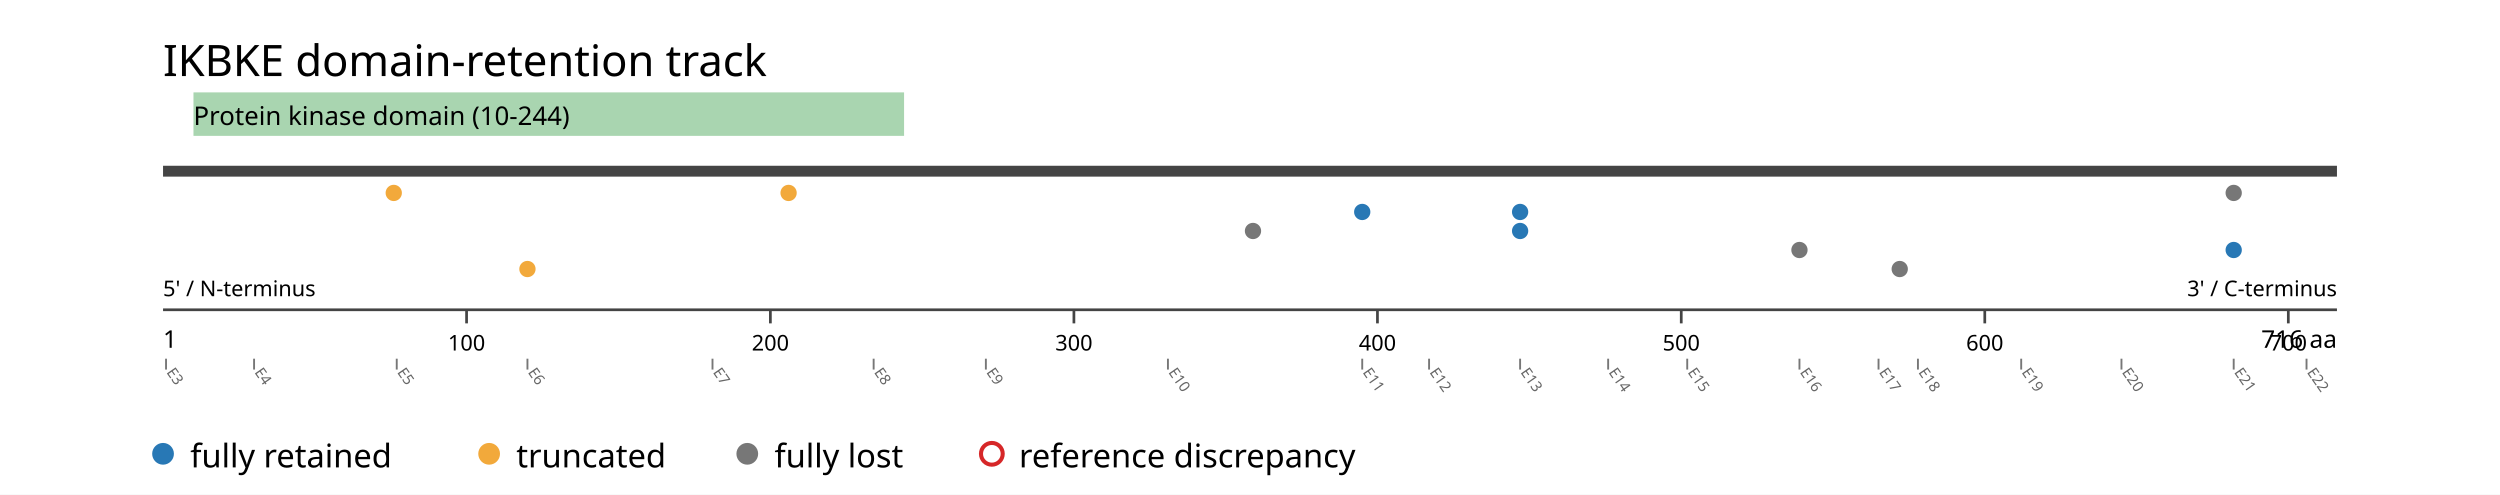
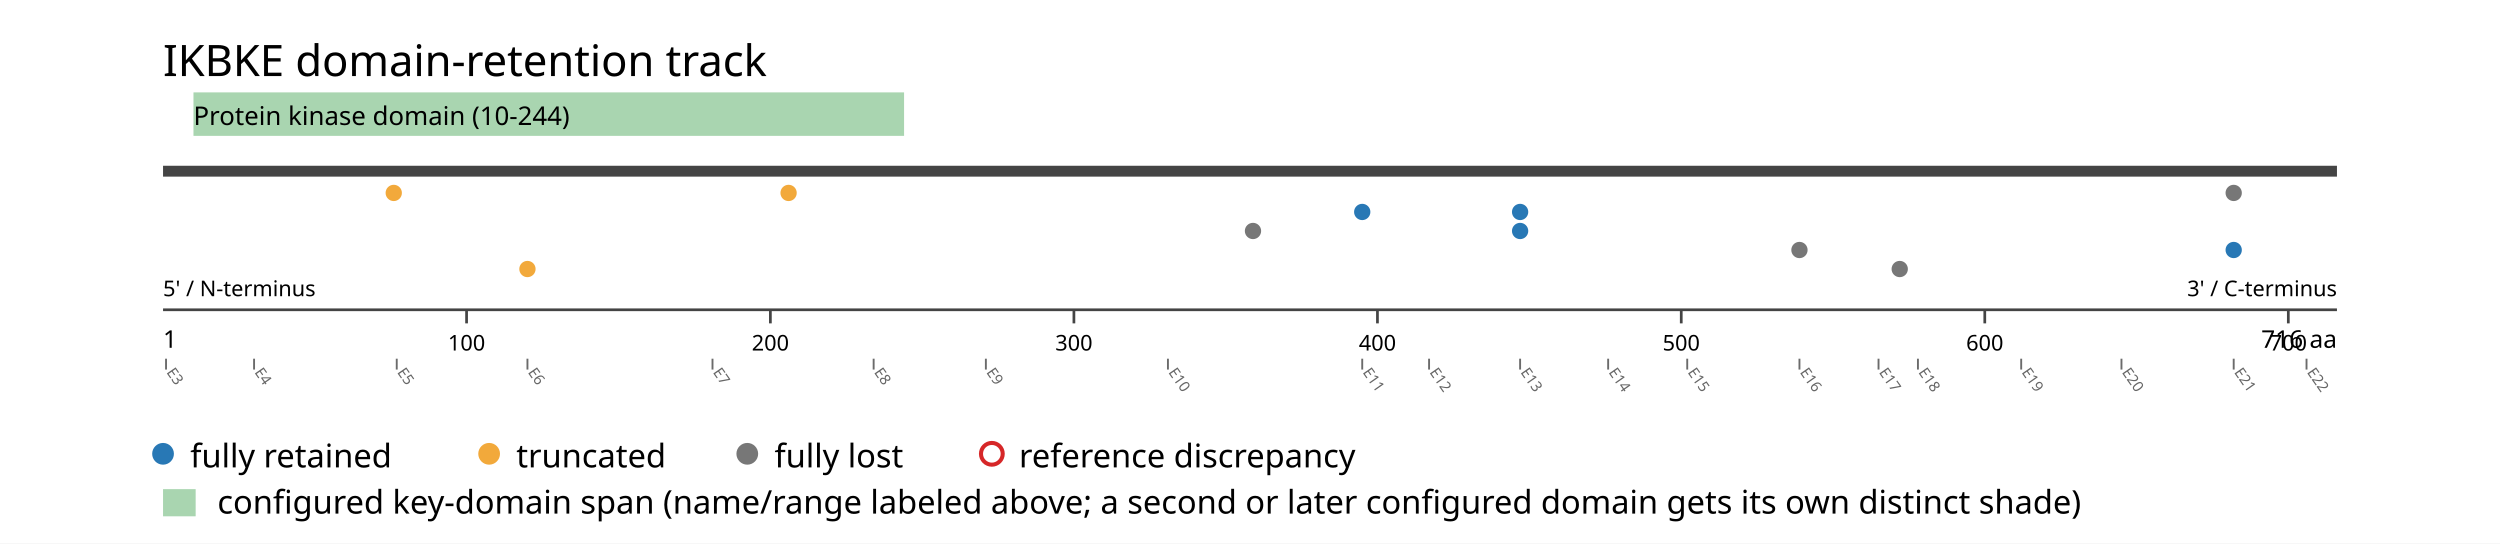
- <svg xmlns="http://www.w3.org/2000/svg" width="920" height="182" viewBox="0 0 920 182">
-   <rect width="920" height="182" fill="white" />
+ <svg xmlns="http://www.w3.org/2000/svg" width="920" height="200" viewBox="0 0 920 200">
+   <rect width="920" height="200" fill="white" />
  <text x="60" y="28" font-family="sans-serif" font-size="16">IKBKE domain-retention track</text>
  <rect x="71.2" y="34.0" width="261.5" height="16.0" fill="#62b36f" opacity="0.55" />
  <text x="71.2" y="46.0" font-family="sans-serif" font-size="9.5">Protein kinase domain (10-244)</text>
-   <line x1="60.0" y1="63.0" x2="860.0" y2="63.0" stroke="#444" stroke-width="4" />
+   <line x1="60.0" y1="63.0" x2="860.0" y2="63.0" stroke="#444444" stroke-width="4" />
  <circle cx="822.0" cy="71.0" r="3" fill="#777777" stroke="none" stroke-width="0" />
  <circle cx="559.4" cy="78.0" r="3" fill="#2878b5" stroke="none" stroke-width="0" />
  <circle cx="559.4" cy="85.0" r="3" fill="#2878b5" stroke="none" stroke-width="0" />
  <circle cx="822.0" cy="92.0" r="3" fill="#2878b5" stroke="none" stroke-width="0" />
  <circle cx="194.1" cy="99.0" r="3" fill="#f2a93b" stroke="none" stroke-width="0" />
  <circle cx="144.9" cy="71.0" r="3" fill="#f2a93b" stroke="none" stroke-width="0" />
  <circle cx="501.3" cy="78.0" r="3" fill="#2878b5" stroke="none" stroke-width="0" />
  <circle cx="461.1" cy="85.0" r="3" fill="#777777" stroke="none" stroke-width="0" />
  <circle cx="662.2" cy="92.0" r="3" fill="#777777" stroke="none" stroke-width="0" />
  <circle cx="699.1" cy="99.0" r="3" fill="#777777" stroke="none" stroke-width="0" />
  <circle cx="290.2" cy="71.0" r="3" fill="#f2a93b" stroke="none" stroke-width="0" />
  <line x1="60.0" y1="114.0" x2="860.0" y2="114.0" stroke="#444444" stroke-width="1" />
  <text x="60.0" y="109.0" font-family="sans-serif" font-size="8" data-axis-end="5-prime" text-anchor="start">5' / N-terminus</text>
  <text x="860.0" y="109.0" font-family="sans-serif" font-size="8" data-axis-end="3-prime" text-anchor="end">3' / C-terminus</text>
  <text x="60.0" y="128.0" font-family="sans-serif" font-size="9">1</text>
  <text x="860.0" y="128.0" font-family="sans-serif" font-size="9" text-anchor="end">716 aa</text>
-   <line x1="61.1" y1="132.0" x2="61.1" y2="136.0" stroke="#777777" stroke-width="0.7" />
+   <line x1="61.1" y1="132.0" x2="61.1" y2="136.0" stroke="#6b6b6b" stroke-width="0.7" />
  <text x="61.1" y="137.0" font-family="sans-serif" font-size="5.5" fill="#666666" transform="rotate(55 61.1 137.0)">E3</text>
-   <line x1="93.5" y1="132.0" x2="93.5" y2="136.0" stroke="#777777" stroke-width="0.7" />
+   <line x1="93.5" y1="132.0" x2="93.5" y2="136.0" stroke="#6b6b6b" stroke-width="0.7" />
  <text x="93.5" y="137.0" font-family="sans-serif" font-size="5.5" fill="#666666" transform="rotate(55 93.5 137.0)">E4</text>
-   <line x1="146.0" y1="132.0" x2="146.0" y2="136.0" stroke="#777777" stroke-width="0.7" />
+   <line x1="146.0" y1="132.0" x2="146.0" y2="136.0" stroke="#6b6b6b" stroke-width="0.7" />
  <text x="146.0" y="137.0" font-family="sans-serif" font-size="5.5" fill="#666666" transform="rotate(55 146.0 137.0)">E5</text>
-   <line x1="194.1" y1="132.0" x2="194.1" y2="136.0" stroke="#777777" stroke-width="0.7" />
+   <line x1="194.1" y1="132.0" x2="194.1" y2="136.0" stroke="#6b6b6b" stroke-width="0.7" />
  <text x="194.1" y="137.0" font-family="sans-serif" font-size="5.5" fill="#666666" transform="rotate(55 194.1 137.0)">E6</text>
-   <line x1="262.2" y1="132.0" x2="262.2" y2="136.0" stroke="#777777" stroke-width="0.7" />
+   <line x1="262.2" y1="132.0" x2="262.2" y2="136.0" stroke="#6b6b6b" stroke-width="0.7" />
  <text x="262.2" y="137.0" font-family="sans-serif" font-size="5.5" fill="#666666" transform="rotate(55 262.2 137.0)">E7</text>
-   <line x1="321.5" y1="132.0" x2="321.5" y2="136.0" stroke="#777777" stroke-width="0.7" />
+   <line x1="321.5" y1="132.0" x2="321.5" y2="136.0" stroke="#6b6b6b" stroke-width="0.7" />
  <text x="321.5" y="137.0" font-family="sans-serif" font-size="5.5" fill="#666666" transform="rotate(55 321.5 137.0)">E8</text>
-   <line x1="362.8" y1="132.0" x2="362.8" y2="136.0" stroke="#777777" stroke-width="0.7" />
+   <line x1="362.8" y1="132.0" x2="362.8" y2="136.0" stroke="#6b6b6b" stroke-width="0.7" />
  <text x="362.8" y="137.0" font-family="sans-serif" font-size="5.5" fill="#666666" transform="rotate(55 362.8 137.0)">E9</text>
-   <line x1="429.8" y1="132.0" x2="429.8" y2="136.0" stroke="#777777" stroke-width="0.7" />
+   <line x1="429.8" y1="132.0" x2="429.8" y2="136.0" stroke="#6b6b6b" stroke-width="0.7" />
  <text x="429.8" y="137.0" font-family="sans-serif" font-size="5.5" fill="#666666" transform="rotate(55 429.8 137.0)">E10</text>
-   <line x1="501.3" y1="132.0" x2="501.3" y2="136.0" stroke="#777777" stroke-width="0.7" />
+   <line x1="501.3" y1="132.0" x2="501.3" y2="136.0" stroke="#6b6b6b" stroke-width="0.7" />
  <text x="501.3" y="137.0" font-family="sans-serif" font-size="5.5" fill="#666666" transform="rotate(55 501.3 137.0)">E11</text>
-   <line x1="525.9" y1="132.0" x2="525.9" y2="136.0" stroke="#777777" stroke-width="0.7" />
+   <line x1="525.9" y1="132.0" x2="525.9" y2="136.0" stroke="#6b6b6b" stroke-width="0.7" />
  <text x="525.9" y="137.0" font-family="sans-serif" font-size="5.5" fill="#666666" transform="rotate(55 525.9 137.0)">E12</text>
-   <line x1="559.4" y1="132.0" x2="559.4" y2="136.0" stroke="#777777" stroke-width="0.7" />
+   <line x1="559.4" y1="132.0" x2="559.4" y2="136.0" stroke="#6b6b6b" stroke-width="0.7" />
  <text x="559.4" y="137.0" font-family="sans-serif" font-size="5.5" fill="#666666" transform="rotate(55 559.4 137.0)">E13</text>
-   <line x1="591.8" y1="132.0" x2="591.8" y2="136.0" stroke="#777777" stroke-width="0.7" />
+   <line x1="591.8" y1="132.0" x2="591.8" y2="136.0" stroke="#6b6b6b" stroke-width="0.7" />
  <text x="591.8" y="137.0" font-family="sans-serif" font-size="5.5" fill="#666666" transform="rotate(55 591.8 137.0)">E14</text>
-   <line x1="620.9" y1="132.0" x2="620.9" y2="136.0" stroke="#777777" stroke-width="0.7" />
+   <line x1="620.9" y1="132.0" x2="620.9" y2="136.0" stroke="#6b6b6b" stroke-width="0.7" />
  <text x="620.9" y="137.0" font-family="sans-serif" font-size="5.5" fill="#666666" transform="rotate(55 620.9 137.0)">E15</text>
-   <line x1="662.2" y1="132.0" x2="662.2" y2="136.0" stroke="#777777" stroke-width="0.7" />
+   <line x1="662.2" y1="132.0" x2="662.2" y2="136.0" stroke="#6b6b6b" stroke-width="0.7" />
  <text x="662.2" y="137.0" font-family="sans-serif" font-size="5.5" fill="#666666" transform="rotate(55 662.2 137.0)">E16</text>
-   <line x1="691.3" y1="132.0" x2="691.3" y2="136.0" stroke="#777777" stroke-width="0.7" />
+   <line x1="691.3" y1="132.0" x2="691.3" y2="136.0" stroke="#6b6b6b" stroke-width="0.7" />
  <text x="691.3" y="137.0" font-family="sans-serif" font-size="5.5" fill="#666666" transform="rotate(55 691.3 137.0)">E17</text>
-   <line x1="705.8" y1="132.0" x2="705.8" y2="136.0" stroke="#777777" stroke-width="0.7" />
+   <line x1="705.8" y1="132.0" x2="705.8" y2="136.0" stroke="#6b6b6b" stroke-width="0.7" />
  <text x="705.8" y="137.0" font-family="sans-serif" font-size="5.5" fill="#666666" transform="rotate(55 705.8 137.0)">E18</text>
-   <line x1="743.8" y1="132.0" x2="743.8" y2="136.0" stroke="#777777" stroke-width="0.7" />
+   <line x1="743.8" y1="132.0" x2="743.8" y2="136.0" stroke="#6b6b6b" stroke-width="0.7" />
  <text x="743.8" y="137.0" font-family="sans-serif" font-size="5.5" fill="#666666" transform="rotate(55 743.8 137.0)">E19</text>
-   <line x1="780.7" y1="132.0" x2="780.7" y2="136.0" stroke="#777777" stroke-width="0.7" />
+   <line x1="780.7" y1="132.0" x2="780.7" y2="136.0" stroke="#6b6b6b" stroke-width="0.7" />
  <text x="780.7" y="137.0" font-family="sans-serif" font-size="5.5" fill="#666666" transform="rotate(55 780.7 137.0)">E20</text>
-   <line x1="822.0" y1="132.0" x2="822.0" y2="136.0" stroke="#777777" stroke-width="0.7" />
+   <line x1="822.0" y1="132.0" x2="822.0" y2="136.0" stroke="#6b6b6b" stroke-width="0.7" />
  <text x="822.0" y="137.0" font-family="sans-serif" font-size="5.5" fill="#666666" transform="rotate(55 822.0 137.0)">E21</text>
-   <line x1="848.8" y1="132.0" x2="848.8" y2="136.0" stroke="#777777" stroke-width="0.7" />
+   <line x1="848.8" y1="132.0" x2="848.8" y2="136.0" stroke="#6b6b6b" stroke-width="0.7" />
  <text x="848.8" y="137.0" font-family="sans-serif" font-size="5.5" fill="#666666" transform="rotate(55 848.8 137.0)">E22</text>
  <line x1="171.7" y1="114.0" x2="171.7" y2="119.0" stroke="#444444" stroke-width="1" />
  <text x="171.7" y="129.0" font-family="sans-serif" font-size="8" text-anchor="middle">100</text>
  <line x1="283.5" y1="114.0" x2="283.5" y2="119.0" stroke="#444444" stroke-width="1" />
  <text x="283.5" y="129.0" font-family="sans-serif" font-size="8" text-anchor="middle">200</text>
  <line x1="395.2" y1="114.0" x2="395.2" y2="119.0" stroke="#444444" stroke-width="1" />
  <text x="395.2" y="129.0" font-family="sans-serif" font-size="8" text-anchor="middle">300</text>
  <line x1="506.9" y1="114.0" x2="506.9" y2="119.0" stroke="#444444" stroke-width="1" />
  <text x="506.9" y="129.0" font-family="sans-serif" font-size="8" text-anchor="middle">400</text>
  <line x1="618.7" y1="114.0" x2="618.7" y2="119.0" stroke="#444444" stroke-width="1" />
  <text x="618.7" y="129.0" font-family="sans-serif" font-size="8" text-anchor="middle">500</text>
  <line x1="730.4" y1="114.0" x2="730.4" y2="119.0" stroke="#444444" stroke-width="1" />
  <text x="730.4" y="129.0" font-family="sans-serif" font-size="8" text-anchor="middle">600</text>
  <line x1="842.1" y1="114.0" x2="842.1" y2="119.0" stroke="#444444" stroke-width="1" />
  <text x="842.1" y="129.0" font-family="sans-serif" font-size="8" text-anchor="middle">700</text>
  <circle cx="60" cy="167.0" r="4" fill="#2878b5" />
  <text x="70" y="172.0" font-family="sans-serif" font-size="12">fully retained</text>
  <circle cx="180" cy="167.0" r="4" fill="#f2a93b" />
  <text x="190" y="172.0" font-family="sans-serif" font-size="12">truncated</text>
  <circle cx="275" cy="167.0" r="4" fill="#777777" />
  <text x="285" y="172.0" font-family="sans-serif" font-size="12">fully lost</text>
  <circle cx="365" cy="167.0" r="4" fill="white" stroke="#d62728" stroke-width="1.5" />
  <text x="375" y="172.0" font-family="sans-serif" font-size="12">reference discrepancy</text>
+   <rect x="60" y="180.0" width="12" height="10" fill="#62b36f" opacity="0.55" />
+   <text x="80" y="189.0" font-family="sans-serif" font-size="12">configured key-domain span (name/range labeled above; a second or later configured domain gets its own distinct shade)</text>
</svg>
